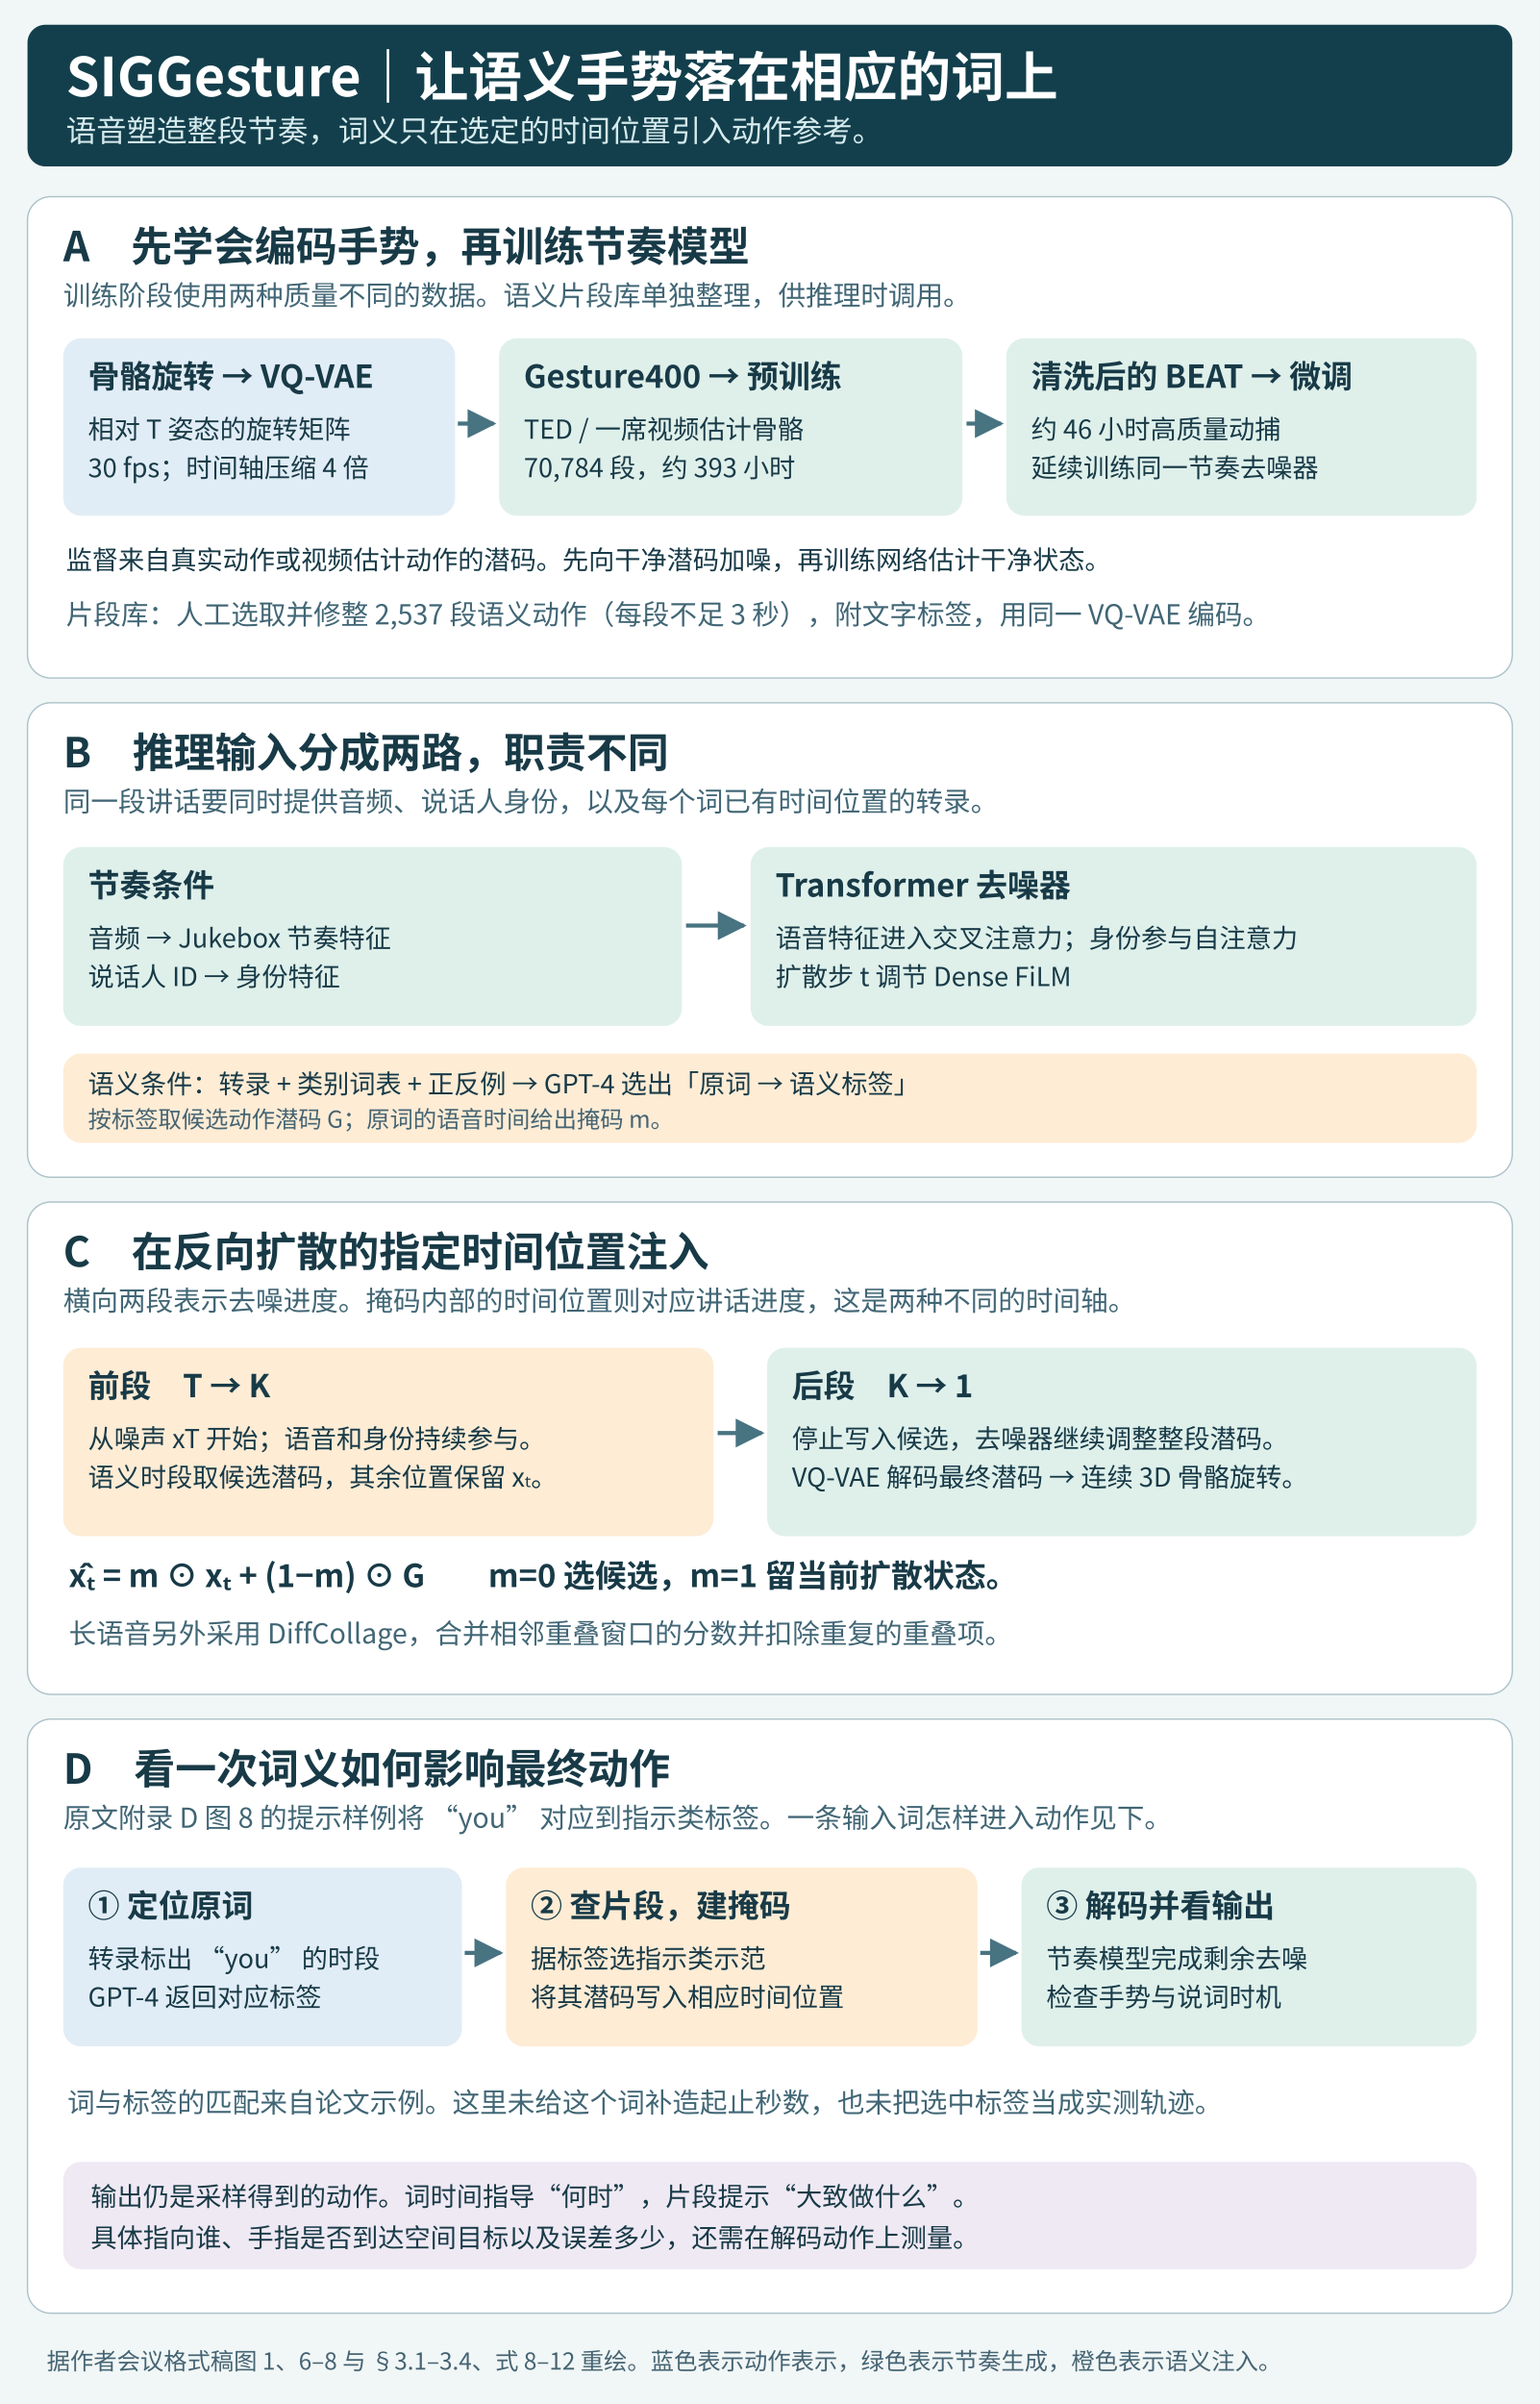
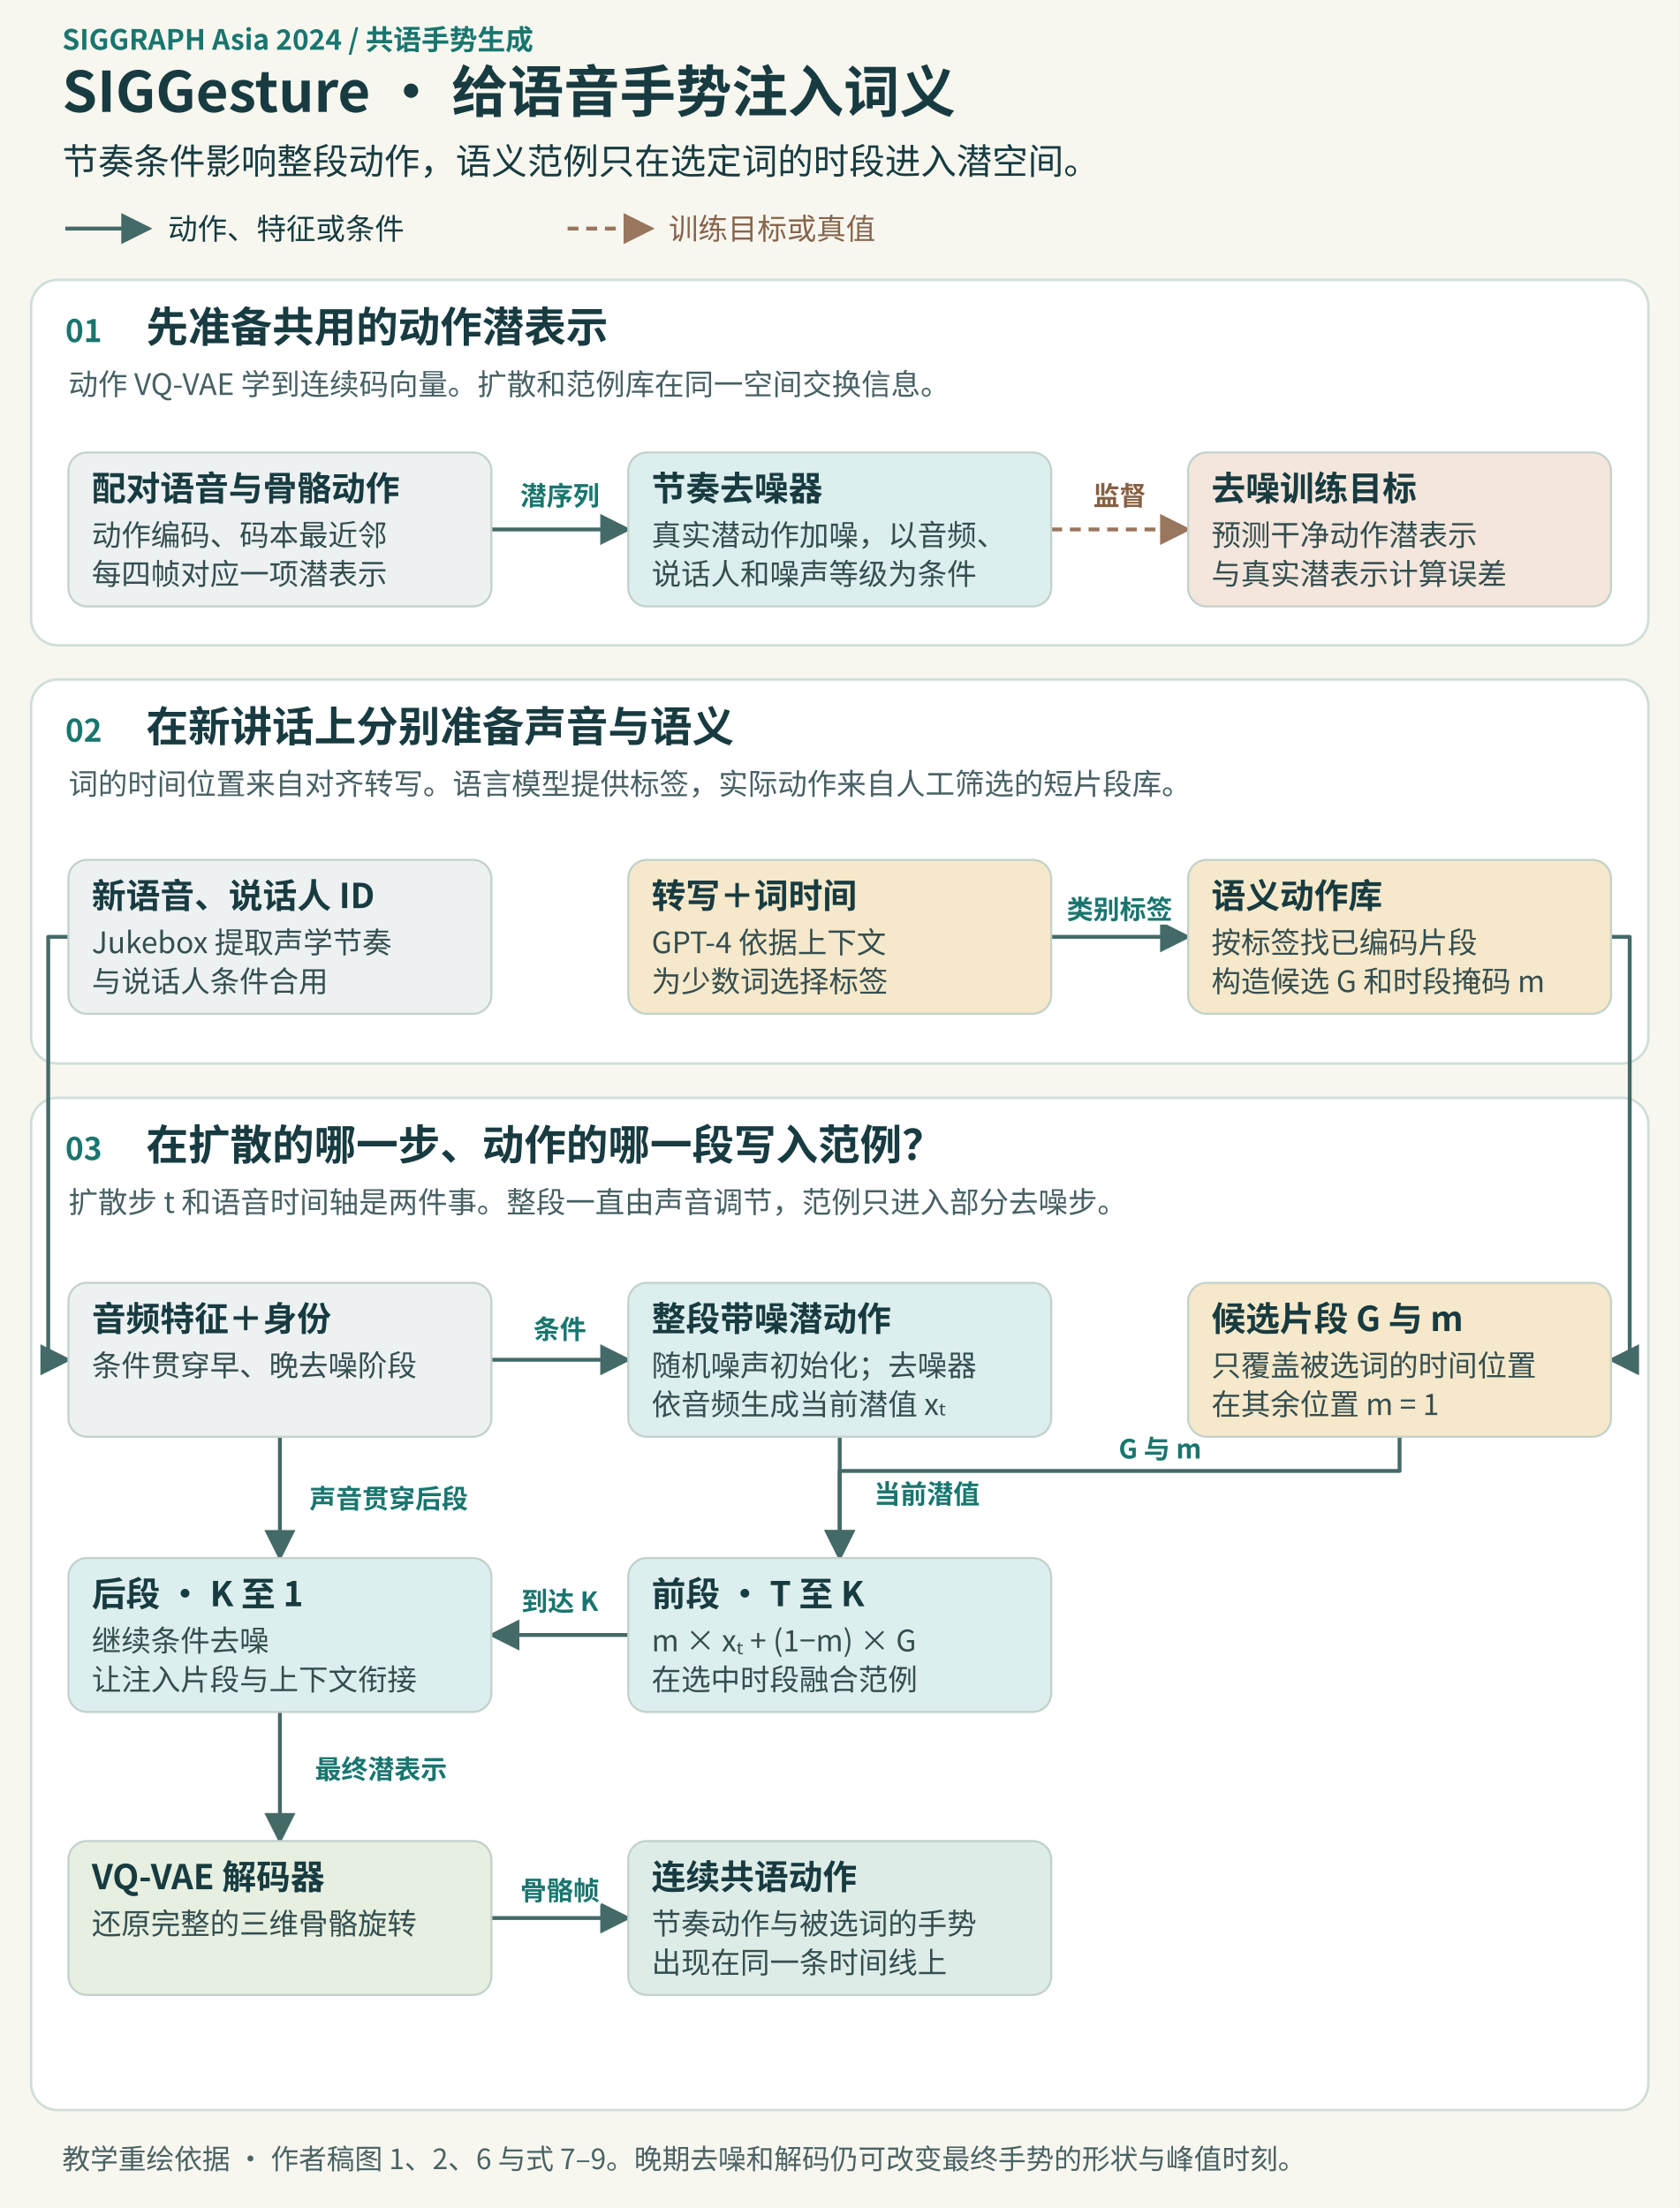
- <svg xmlns="http://www.w3.org/2000/svg" viewBox="0 0 1120 1748" width="1120" height="1748" role="img" aria-labelledby="title desc">
+ <svg xmlns="http://www.w3.org/2000/svg" width="1080" height="1420" viewBox="0 0 1080 1420" role="img" aria-labelledby="title desc">
  <defs>
-     <marker id="arrow" viewBox="0 0 10 10" refX="9" refY="5" markerWidth="7" markerHeight="7" orient="auto">
-       <path d="M0,0 L10,5 L0,10 z" fill="#487381" />
+     <marker id="a" markerWidth="8" markerHeight="8" refX="7.2" refY="4" orient="auto">
+       <path d="M0 0 8 4 0 8Z" fill="#446a68" />
+     </marker>
+     <marker id="b" markerWidth="8" markerHeight="8" refX="7.2" refY="4" orient="auto">
+       <path d="M0 0 8 4 0 8Z" fill="#99765e" />
    </marker>
  </defs>
-   <style>text{font-family:"Microsoft YaHei","Noto Sans CJK SC",sans-serif;fill:#183a47}.title{font-size:39px;font-weight:700;fill:white}.sub{font-size:22px;fill:#d6ebee}.section{font-size:30px;font-weight:700}.note{font-size:20px;fill:#416675}.cardTitle{font-size:23px;font-weight:700}.body{font-size:19px}.foot{font-size:17px;fill:#456473}.arrow{stroke:#487381;stroke-width:3;fill:none;marker-end:url(#arrow)}</style>
-   <rect x="0" y="0" width="1120" height="1748" rx="0" fill="#f1f6f6" stroke="none" />
-   <rect x="20" y="18" width="1080" height="103" rx="13" fill="#133f4c" stroke="none" />
-   <text class="title" x="48" y="70">SIGGesture｜让语义手势落在相应的词上</text>
-   <text class="sub" x="48" y="103">语音塑造整段节奏，词义只在选定的时间位置引入动作参考。</text>
-   <rect x="20" y="143" width="1080" height="350" rx="17" fill="#ffffff" stroke="#acc2c9" />
-   <text class="section" x="46" y="190">A　先学会编码手势，再训练节奏模型</text>
-   <text class="note" x="46" y="222">训练阶段使用两种质量不同的数据。语义片段库单独整理，供推理时调用。</text>
-   <rect x="46" y="246" width="285" height="129" rx="13" fill="#e1edf6" stroke="none" />
-   <text class="cardTitle" x="64" y="282">骨骼旋转 → VQ-VAE</text>
-   <text class="body" x="64" y="319">相对 T 姿态的旋转矩阵</text>
-   <text class="body" x="64" y="347">30 fps；时间轴压缩 4 倍</text>
-   <path d="M 333 308 L 359 308" class="arrow" />
-   <rect x="363" y="246" width="337" height="129" rx="13" fill="#dff0eb" stroke="none" />
-   <text class="cardTitle" x="381" y="282">Gesture400 → 预训练</text>
-   <text class="body" x="381" y="319">TED / 一席视频估计骨骼</text>
-   <text class="body" x="381" y="347">70,784 段，约 393 小时</text>
-   <path d="M 703 308 L 728 308" class="arrow" />
-   <rect x="732" y="246" width="342" height="129" rx="13" fill="#dff0eb" stroke="none" />
-   <text class="cardTitle" x="750" y="282">清洗后的 BEAT → 微调</text>
-   <text class="body" x="750" y="319">约 46 小时高质量动捕</text>
-   <text class="body" x="750" y="347">延续训练同一节奏去噪器</text>
-   <text class="body" x="48" y="414">监督来自真实动作或视频估计动作的潜码。先向干净潜码加噪，再训练网络估计干净状态。</text>
-   <text class="note" x="48" y="454">片段库：人工选取并修整 2,537 段语义动作（每段不足 3 秒），附文字标签，用同一 VQ-VAE 编码。</text>
-   <rect x="20" y="511" width="1080" height="345" rx="17" fill="#ffffff" stroke="#acc2c9" />
-   <text class="section" x="46" y="558">B　推理输入分成两路，职责不同</text>
-   <text class="note" x="46" y="590">同一段讲话要同时提供音频、说话人身份，以及每个词已有时间位置的转录。</text>
-   <rect x="46" y="616" width="450" height="130" rx="13" fill="#dff0eb" stroke="none" />
-   <text class="cardTitle" x="64" y="652">节奏条件</text>
-   <text class="body" x="64" y="689">音频 → Jukebox 节奏特征</text>
-   <text class="body" x="64" y="717">说话人 ID → 身份特征</text>
-   <path d="M 499 673 L 541 673" class="arrow" />
-   <rect x="546" y="616" width="528" height="130" rx="13" fill="#dff0eb" stroke="none" />
-   <text class="cardTitle" x="564" y="652">Transformer 去噪器</text>
-   <text class="body" x="564" y="689">语音特征进入交叉注意力；身份参与自注意力</text>
-   <text class="body" x="564" y="717">扩散步 t 调节 Dense FiLM</text>
-   <rect x="46" y="766" width="1028" height="65" rx="13" fill="#feecd5" stroke="none" />
-   <text class="body" x="64" y="795">语义条件：转录 + 类别词表 + 正反例 → GPT-4 选出「原词 → 语义标签」</text>
-   <text class="foot" x="64" y="820">按标签取候选动作潜码 G；原词的语音时间给出掩码 m。</text>
-   <rect x="20" y="874" width="1080" height="358" rx="17" fill="#ffffff" stroke="#acc2c9" />
-   <text class="section" x="46" y="921">C　在反向扩散的指定时间位置注入</text>
-   <text class="note" x="46" y="953">横向两段表示去噪进度。掩码内部的时间位置则对应讲话进度，这是两种不同的时间轴。</text>
-   <rect x="46" y="980" width="473" height="137" rx="13" fill="#feecd5" stroke="none" />
-   <text class="cardTitle" x="64" y="1016">前段　T → K</text>
-   <text class="body" x="64" y="1053">从噪声 xT 开始；语音和身份持续参与。</text>
-   <text class="body" x="64" y="1081">语义时段取候选潜码，其余位置保留 xₜ。</text>
-   <path d="M 522 1042 L 554 1042" class="arrow" />
-   <rect x="558" y="980" width="516" height="137" rx="13" fill="#dff0eb" stroke="none" />
-   <text class="cardTitle" x="576" y="1016">后段　K → 1</text>
-   <text class="body" x="576" y="1053">停止写入候选，去噪器继续调整整段潜码。</text>
-   <text class="body" x="576" y="1081">VQ-VAE 解码最终潜码 → 连续 3D 骨骼旋转。</text>
-   <text class="cardTitle" x="50" y="1154">x̂ₜ = m ⊙ xₜ + (1−m) ⊙ G　　m=0 选候选，m=1 留当前扩散状态。</text>
-   <text class="note" x="50" y="1195">长语音另外采用 DiffCollage，合并相邻重叠窗口的分数并扣除重复的重叠项。</text>
-   <rect x="20" y="1250" width="1080" height="432" rx="17" fill="#ffffff" stroke="#acc2c9" />
-   <text class="section" x="46" y="1297">D　看一次词义如何影响最终动作</text>
-   <text class="note" x="46" y="1329">原文附录 D 图 8 的提示样例将 “you” 对应到指示类标签。一条输入词怎样进入动作见下。</text>
-   <rect x="46" y="1358" width="290" height="130" rx="13" fill="#e1edf6" stroke="none" />
-   <text class="cardTitle" x="64" y="1394">① 定位原词</text>
-   <text class="body" x="64" y="1431">转录标出 “you” 的时段</text>
-   <text class="body" x="64" y="1459">GPT-4 返回对应标签</text>
-   <path d="M 338 1420 L 364 1420" class="arrow" />
-   <rect x="368" y="1358" width="343" height="130" rx="13" fill="#feecd5" stroke="none" />
-   <text class="cardTitle" x="386" y="1394">② 查片段，建掩码</text>
-   <text class="body" x="386" y="1431">据标签选指示类示范</text>
-   <text class="body" x="386" y="1459">将其潜码写入相应时间位置</text>
-   <path d="M 713 1420 L 739 1420" class="arrow" />
-   <rect x="743" y="1358" width="331" height="130" rx="13" fill="#dff0eb" stroke="none" />
-   <text class="cardTitle" x="761" y="1394">③ 解码并看输出</text>
-   <text class="body" x="761" y="1431">节奏模型完成剩余去噪</text>
-   <text class="body" x="761" y="1459">检查手势与说词时机</text>
-   <text class="note" x="49" y="1536">词与标签的匹配来自论文示例。这里未给这个词补造起止秒数，也未把选中标签当成实测轨迹。</text>
-   <rect x="46" y="1572" width="1028" height="78" rx="13" fill="#efe9f3" stroke="none" />
-   <text class="body" x="66" y="1604">输出仍是采样得到的动作。词时间指导“何时”，片段提示“大致做什么”。</text>
-   <text class="body" x="66" y="1634">具体指向谁、手指是否到达空间目标以及误差多少，还需在解码动作上测量。</text>
-   <text class="foot" x="34" y="1723">据作者会议格式稿图 1、6–8 与 §3.1–3.4、式 8–12 重绘。蓝色表示动作表示，绿色表示节奏生成，橙色表示语义注入。</text>
+   <style>text{font-family:"Microsoft YaHei","Noto Sans CJK SC",Arial,sans-serif}.e{fill:none;stroke:#446a68;stroke-width:2.5;stroke-linejoin:round;marker-end:url(#a)}.d{stroke:#99765e;stroke-dasharray:7 5;marker-end:url(#b)}.edge-label{font-size:17px;font-weight:600;paint-order:stroke;stroke:white;stroke-width:5;stroke-linejoin:round}</style>
+   <rect width="1080" height="1420" fill="#f7f7f0" />
+   <rect x="20" y="180" width="1040" height="235" rx="17" fill="#fff" stroke="#d0ded8" stroke-width="1.6" />
+   <rect x="20" y="437" width="1040" height="247" rx="17" fill="#fff" stroke="#d0ded8" stroke-width="1.6" />
+   <rect x="20" y="706" width="1040" height="651" rx="17" fill="#fff" stroke="#d0ded8" stroke-width="1.6" />
+   <path d="M42 147H96" class="e" />
+   <path d="M365 147H419" class="e d" />
+   <path d="M316 340.5 L404 340.5" class="e" />
+   <path d="M676 340.5 L764 340.5" class="e d" />
+   <path d="M676 602.5 L764 602.5" class="e" />
+   <path d="M316 874.5 L404 874.5" class="e" />
+   <path d="M540 924 L540 1002" class="e" />
+   <path d="M900 924 L900 946 L540 946 L540 1002" class="e" />
+   <path d="M404 1051.5 L316 1051.5" class="e" />
+   <path d="M180 1101 L180 1184" class="e" />
+   <path d="M316 1233.5 L404 1233.5" class="e" />
+   <path d="M44 602.5 L31 602.5 L31 874.5 L44 874.5" class="e" />
+   <path d="M1036 602.5 L1048 602.5 L1048 874.5 L1036 874.5" class="e" />
+   <path d="M180 924 L180 1002" class="e" />
+   <text x="40" y="72" fill="#173b40" font-size="36" font-weight="700" text-anchor="start">SIGGesture · 给语音手势注入词义</text>
+   <text x="40" y="112" fill="#173b40" font-size="23" font-weight="400" text-anchor="start">节奏条件影响整段动作，语义范例只在选定词的时段进入潜空间。</text>
+   <text x="40" y="32" fill="#19766f" font-size="18" font-weight="700" text-anchor="start">SIGGRAPH Asia 2024   /   共语手势生成</text>
+   <text x="108" y="154" fill="#173b40" font-size="19" font-weight="400" text-anchor="start">动作、特征或条件</text>
+   <text x="430" y="154" fill="#87644b" font-size="19" font-weight="400" text-anchor="start">训练目标或真值</text>
+   <text x="42" y="220" fill="#19766f" font-size="20" font-weight="700" text-anchor="start">01</text>
+   <text x="94" y="220" fill="#173b40" font-size="27" font-weight="700" text-anchor="start">先准备共用的动作潜表示</text>
+   <text x="44" y="254" fill="#476064" font-size="19" font-weight="400" text-anchor="start">动作 VQ-VAE 学到连续码向量。扩散和范例库在同一空间交换信息。</text>
+   <rect data-node="gesture" x="44" y="291" width="272" height="99" rx="12" fill="#edf1f2" stroke="#c2d1ca" stroke-width="1.3" />
+   <text x="59" y="322" fill="#173b40" font-size="22" font-weight="700" text-anchor="start">配对语音与骨骼动作</text>
+   <text x="59" y="351" fill="#344e50" font-size="19" font-weight="400" text-anchor="start">动作编码、码本最近邻</text>
+   <text x="59" y="376" fill="#344e50" font-size="19" font-weight="400" text-anchor="start">每四帧对应一项潜表示</text>
+   <rect data-node="den" x="404" y="291" width="272" height="99" rx="12" fill="#dceeed" stroke="#c2d1ca" stroke-width="1.3" />
+   <text x="419" y="322" fill="#173b40" font-size="22" font-weight="700" text-anchor="start">节奏去噪器</text>
+   <text x="419" y="351" fill="#344e50" font-size="19" font-weight="400" text-anchor="start">真实潜动作加噪，以音频、</text>
+   <text x="419" y="376" fill="#344e50" font-size="19" font-weight="400" text-anchor="start">说话人和噪声等级为条件</text>
+   <rect data-node="train" x="764" y="291" width="272" height="99" rx="12" fill="#f4e6dc" stroke="#c2d1ca" stroke-width="1.3" />
+   <text x="779" y="322" fill="#173b40" font-size="22" font-weight="700" text-anchor="start">去噪训练目标</text>
+   <text x="779" y="351" fill="#344e50" font-size="19" font-weight="400" text-anchor="start">预测干净动作潜表示</text>
+   <text x="779" y="376" fill="#344e50" font-size="19" font-weight="400" text-anchor="start">与真实潜表示计算误差</text>
+   <text x="360" y="325" text-anchor="middle" class="edge-label" fill="#19766f">潜序列</text>
+   <text x="720" y="325" text-anchor="middle" class="edge-label" fill="#866044">监督</text>
+   <text x="42" y="477" fill="#19766f" font-size="20" font-weight="700" text-anchor="start">02</text>
+   <text x="94" y="477" fill="#173b40" font-size="27" font-weight="700" text-anchor="start">在新讲话上分别准备声音与语义</text>
+   <text x="44" y="511" fill="#476064" font-size="19" font-weight="400" text-anchor="start">词的时间位置来自对齐转写。语言模型提供标签，实际动作来自人工筛选的短片段库。</text>
+   <rect data-node="speech" x="44" y="553" width="272" height="99" rx="12" fill="#edf1f2" stroke="#c2d1ca" stroke-width="1.3" />
+   <text x="59" y="584" fill="#173b40" font-size="22" font-weight="700" text-anchor="start">新语音、说话人 ID</text>
+   <text x="59" y="613" fill="#344e50" font-size="19" font-weight="400" text-anchor="start">Jukebox 提取声学节奏</text>
+   <text x="59" y="638" fill="#344e50" font-size="19" font-weight="400" text-anchor="start">与说话人条件合用</text>
+   <rect data-node="words" x="404" y="553" width="272" height="99" rx="12" fill="#f6e8ca" stroke="#c2d1ca" stroke-width="1.3" />
+   <text x="419" y="584" fill="#173b40" font-size="22" font-weight="700" text-anchor="start">转写＋词时间</text>
+   <text x="419" y="613" fill="#344e50" font-size="19" font-weight="400" text-anchor="start">GPT-4 依据上下文</text>
+   <text x="419" y="638" fill="#344e50" font-size="19" font-weight="400" text-anchor="start">为少数词选择标签</text>
+   <rect data-node="lookup" x="764" y="553" width="272" height="99" rx="12" fill="#f6e8ca" stroke="#c2d1ca" stroke-width="1.3" />
+   <text x="779" y="584" fill="#173b40" font-size="22" font-weight="700" text-anchor="start">语义动作库</text>
+   <text x="779" y="613" fill="#344e50" font-size="19" font-weight="400" text-anchor="start">按标签找已编码片段</text>
+   <text x="779" y="638" fill="#344e50" font-size="19" font-weight="400" text-anchor="start">构造候选 G 和时段掩码 m</text>
+   <text x="720" y="591" text-anchor="middle" class="edge-label" fill="#19766f">类别标签</text>
+   <text x="42" y="746" fill="#19766f" font-size="20" font-weight="700" text-anchor="start">03</text>
+   <text x="94" y="746" fill="#173b40" font-size="27" font-weight="700" text-anchor="start">在扩散的哪一步、动作的哪一段写入范例？</text>
+   <text x="44" y="780" fill="#476064" font-size="19" font-weight="400" text-anchor="start">扩散步 t 和语音时间轴是两件事。整段一直由声音调节，范例只进入部分去噪步。</text>
+   <rect data-node="ac" x="44" y="825" width="272" height="99" rx="12" fill="#edf1f2" stroke="#c2d1ca" stroke-width="1.3" />
+   <text x="59" y="856" fill="#173b40" font-size="22" font-weight="700" text-anchor="start">音频特征＋身份</text>
+   <text x="59" y="885" fill="#344e50" font-size="19" font-weight="400" text-anchor="start">条件贯穿早、晚去噪阶段</text>
+   <rect data-node="xt" x="404" y="825" width="272" height="99" rx="12" fill="#dceeed" stroke="#c2d1ca" stroke-width="1.3" />
+   <text x="419" y="856" fill="#173b40" font-size="22" font-weight="700" text-anchor="start">整段带噪潜动作</text>
+   <text x="419" y="885" fill="#344e50" font-size="19" font-weight="400" text-anchor="start">随机噪声初始化；去噪器</text>
+   <text x="419" y="910" fill="#344e50" font-size="19" font-weight="400" text-anchor="start">依音频生成当前潜值 xₜ</text>
+   <rect data-node="hint" x="764" y="825" width="272" height="99" rx="12" fill="#f6e8ca" stroke="#c2d1ca" stroke-width="1.3" />
+   <text x="779" y="856" fill="#173b40" font-size="22" font-weight="700" text-anchor="start">候选片段 G 与 m</text>
+   <text x="779" y="885" fill="#344e50" font-size="19" font-weight="400" text-anchor="start">只覆盖被选词的时间位置</text>
+   <text x="779" y="910" fill="#344e50" font-size="19" font-weight="400" text-anchor="start">在其余位置 m = 1</text>
+   <rect data-node="late" x="44" y="1002" width="272" height="99" rx="12" fill="#dceeed" stroke="#c2d1ca" stroke-width="1.3" />
+   <text x="59" y="1033" fill="#173b40" font-size="22" font-weight="700" text-anchor="start">后段 · K 至 1</text>
+   <text x="59" y="1062" fill="#344e50" font-size="19" font-weight="400" text-anchor="start">继续条件去噪</text>
+   <text x="59" y="1087" fill="#344e50" font-size="19" font-weight="400" text-anchor="start">让注入片段与上下文衔接</text>
+   <rect data-node="mix" x="404" y="1002" width="272" height="99" rx="12" fill="#dceeed" stroke="#c2d1ca" stroke-width="1.3" />
+   <text x="419" y="1033" fill="#173b40" font-size="22" font-weight="700" text-anchor="start">前段 · T 至 K</text>
+   <text x="419" y="1062" fill="#344e50" font-size="19" font-weight="400" text-anchor="start">m × xₜ + (1−m) × G</text>
+   <text x="419" y="1087" fill="#344e50" font-size="19" font-weight="400" text-anchor="start">在选中时段融合范例</text>
+   <rect data-node="decode" x="44" y="1184" width="272" height="99" rx="12" fill="#e6efe0" stroke="#c2d1ca" stroke-width="1.3" />
+   <text x="59" y="1215" fill="#173b40" font-size="22" font-weight="700" text-anchor="start">VQ-VAE 解码器</text>
+   <text x="59" y="1244" fill="#344e50" font-size="19" font-weight="400" text-anchor="start">还原完整的三维骨骼旋转</text>
+   <rect data-node="out" x="404" y="1184" width="272" height="99" rx="12" fill="#deece7" stroke="#c2d1ca" stroke-width="1.3" />
+   <text x="419" y="1215" fill="#173b40" font-size="22" font-weight="700" text-anchor="start">连续共语动作</text>
+   <text x="419" y="1244" fill="#344e50" font-size="19" font-weight="400" text-anchor="start">节奏动作与被选词的手势</text>
+   <text x="419" y="1269" fill="#344e50" font-size="19" font-weight="400" text-anchor="start">出现在同一条时间线上</text>
+   <text x="360" y="861" text-anchor="middle" class="edge-label" fill="#19766f">条件</text>
+   <text x="596" y="967" text-anchor="middle" class="edge-label" fill="#19766f">当前潜值</text>
+   <text x="746" y="938" text-anchor="middle" class="edge-label" fill="#19766f">G 与 m</text>
+   <text x="360" y="1036" text-anchor="middle" class="edge-label" fill="#19766f">到达 K</text>
+   <text x="245" y="1144" text-anchor="middle" class="edge-label" fill="#19766f">最终潜表示</text>
+   <text x="360" y="1222" text-anchor="middle" class="edge-label" fill="#19766f">骨骼帧</text>
+   <text x="250" y="970" text-anchor="middle" class="edge-label" fill="#19766f">声音贯穿后段</text>
+   <text x="40" y="1395" fill="#4a6263" font-size="18" font-weight="400" text-anchor="start">教学重绘依据 · 作者稿图 1、2、6 与式 7–9。晚期去噪和解码仍可改变最终手势的形状与峰值时刻。</text>
</svg>
